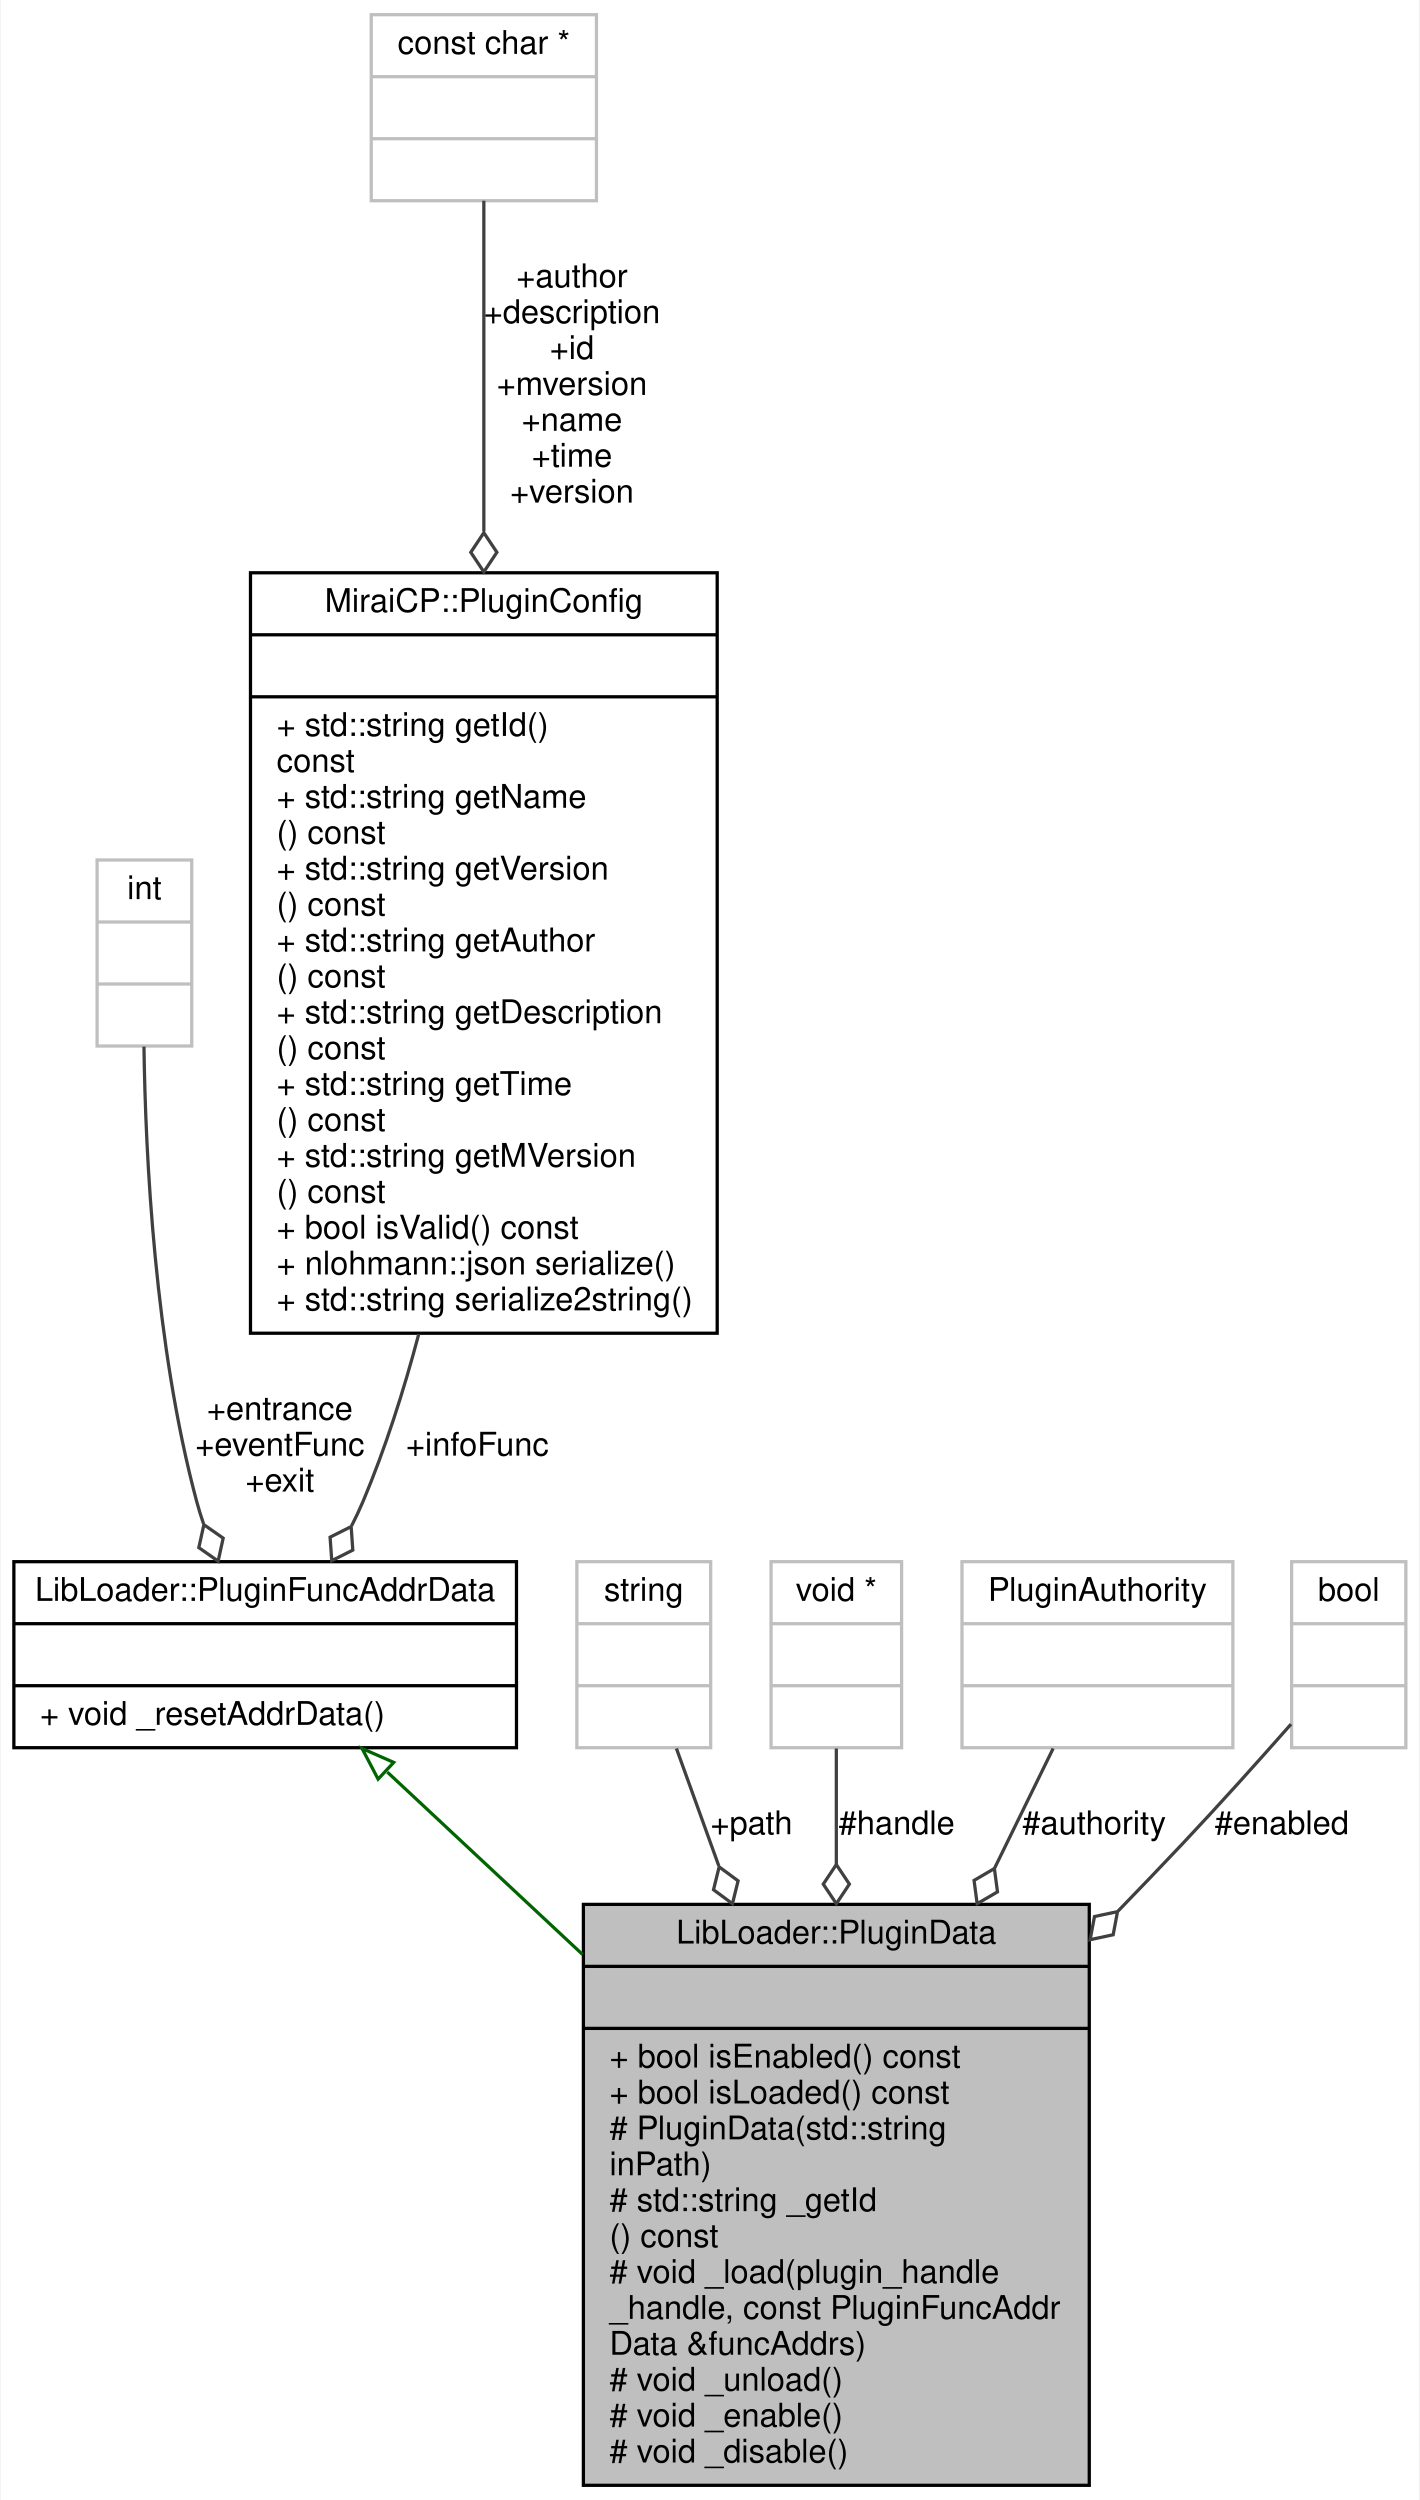
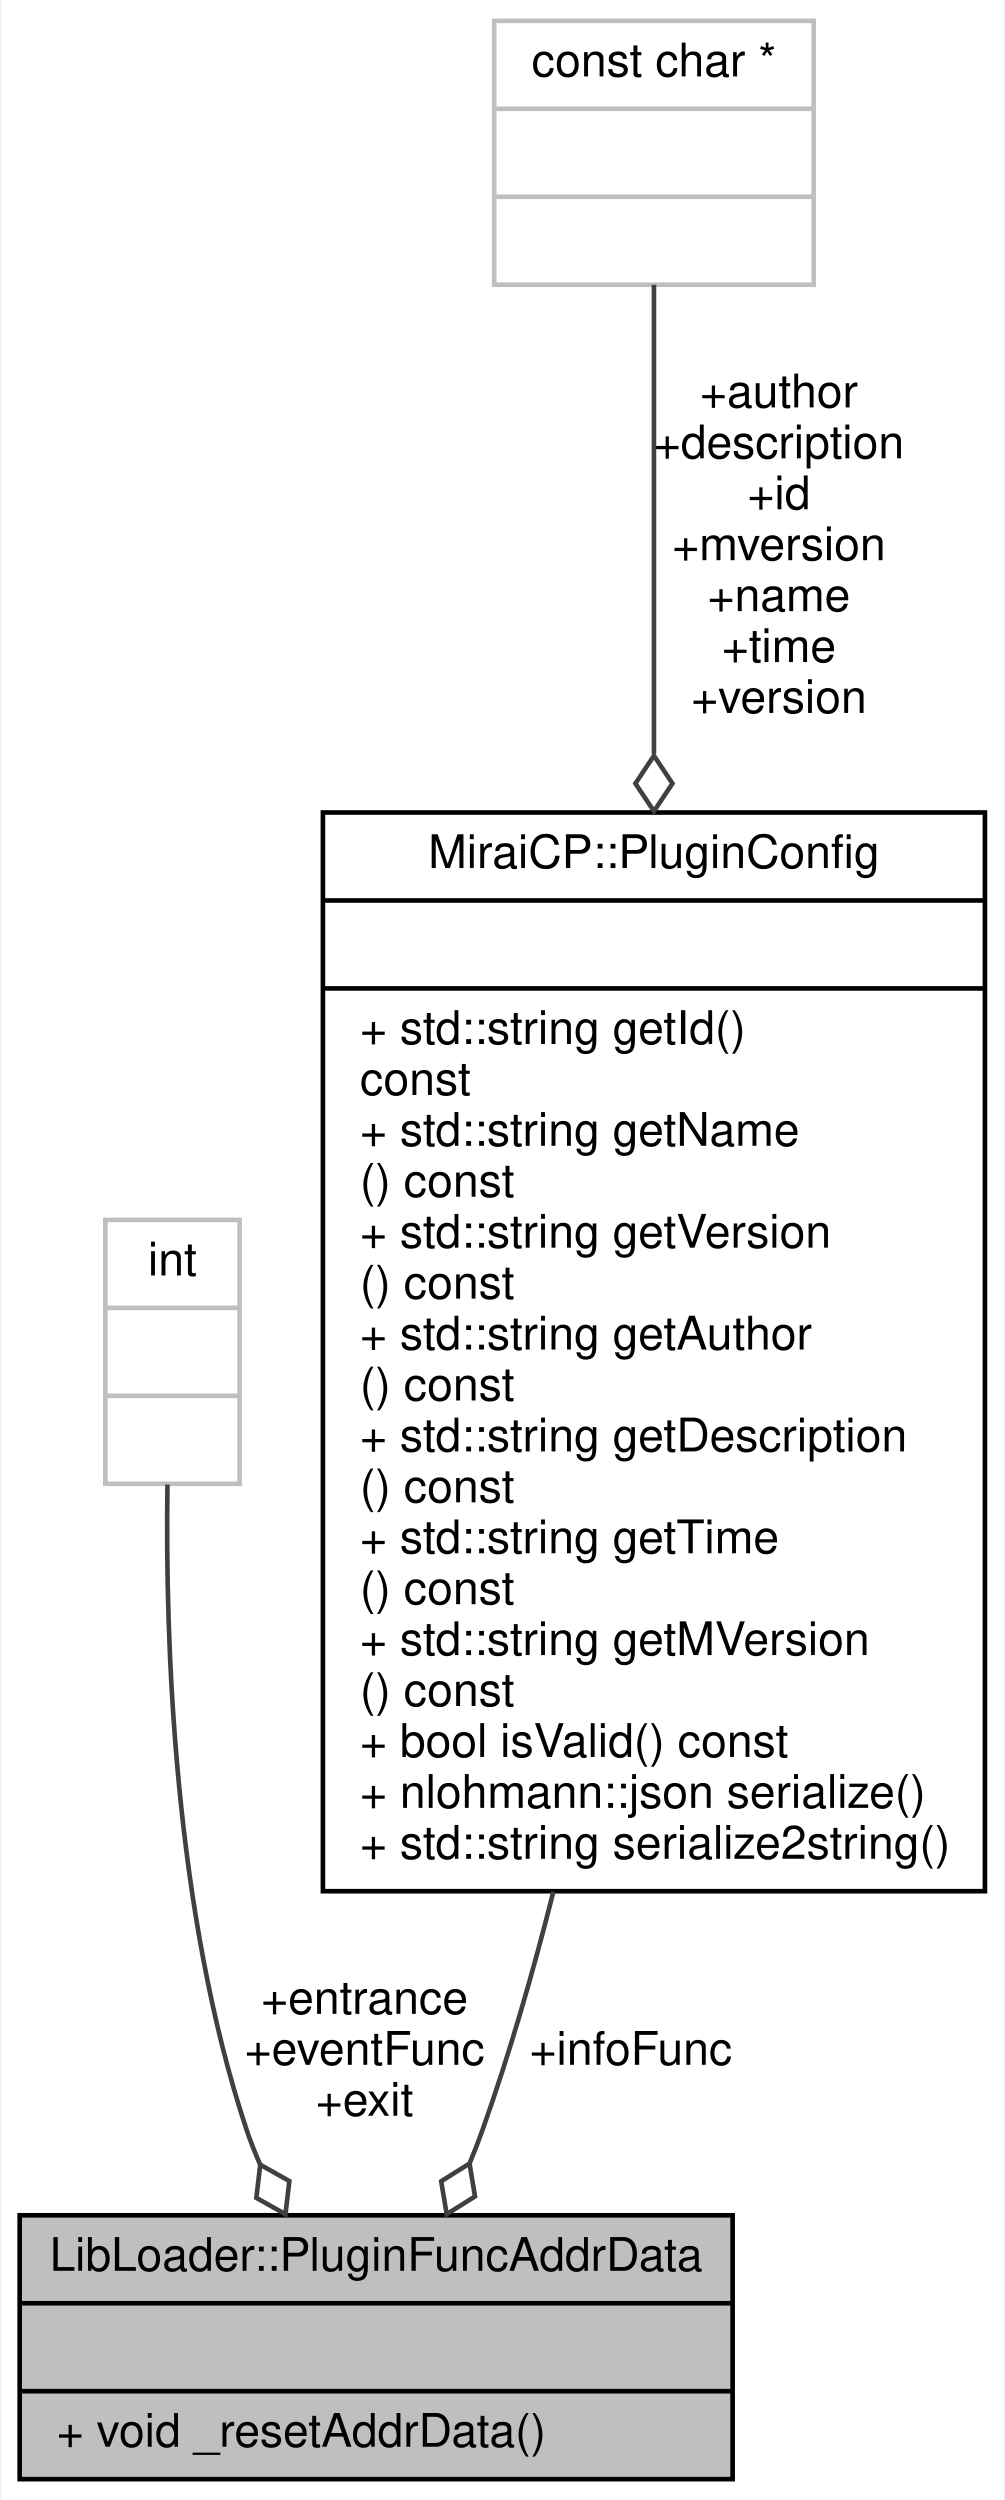
- <svg xmlns="http://www.w3.org/2000/svg" xmlns:xlink="http://www.w3.org/1999/xlink" width="435pt" height="766pt" viewBox="0.00 0.00 434.50 766.00">
-   <g id="graph0" class="graph" transform="scale(1 1) rotate(0) translate(4 762)">
-     <polygon fill="white" stroke="transparent" points="-4,4 -4,-762 430.5,-762 430.5,4 -4,4" />
+ <svg xmlns="http://www.w3.org/2000/svg" xmlns:xlink="http://www.w3.org/1999/xlink" width="217pt" height="540pt" viewBox="0.00 0.00 216.50 540.00">
+   <g id="graph0" class="graph" transform="scale(1 1) rotate(0) translate(4 536)">
+     <polygon fill="white" stroke="transparent" points="-4,4 -4,-536 212.5,-536 212.5,4 -4,4" />
    <g id="node1" class="node">
      <g id="a_node1">
        <a xlink:title=" ">
-           <polygon fill="#bfbfbf" stroke="black" points="174.5,-0.5 174.5,-178.5 329.5,-178.5 329.5,-0.5 174.5,-0.5" />
-           <text text-anchor="middle" x="252" y="-166.5" font-family="Helvetica,sans-Serif" font-size="10.00">LibLoader::PluginData</text>
-           <polyline fill="none" stroke="black" points="174.5,-159.5 329.5,-159.5 " />
-           <text text-anchor="middle" x="252" y="-147.5" font-family="Helvetica,sans-Serif" font-size="10.00"> </text>
-           <polyline fill="none" stroke="black" points="174.5,-140.5 329.5,-140.5 " />
-           <text text-anchor="start" x="182.5" y="-128.5" font-family="Helvetica,sans-Serif" font-size="10.00">+ bool isEnabled() const</text>
-           <text text-anchor="start" x="182.5" y="-117.5" font-family="Helvetica,sans-Serif" font-size="10.00">+ bool isLoaded() const</text>
-           <text text-anchor="start" x="182.5" y="-106.5" font-family="Helvetica,sans-Serif" font-size="10.00"># PluginData(std::string</text>
-           <text text-anchor="start" x="182.5" y="-95.5" font-family="Helvetica,sans-Serif" font-size="10.00"> inPath)</text>
-           <text text-anchor="start" x="182.5" y="-84.5" font-family="Helvetica,sans-Serif" font-size="10.00"># std::string _getId</text>
-           <text text-anchor="start" x="182.5" y="-73.5" font-family="Helvetica,sans-Serif" font-size="10.00">() const</text>
-           <text text-anchor="start" x="182.5" y="-62.5" font-family="Helvetica,sans-Serif" font-size="10.00"># void _load(plugin_handle</text>
-           <text text-anchor="start" x="182.5" y="-51.5" font-family="Helvetica,sans-Serif" font-size="10.00"> _handle, const PluginFuncAddr</text>
-           <text text-anchor="start" x="182.5" y="-40.5" font-family="Helvetica,sans-Serif" font-size="10.00">Data &amp;funcAddrs)</text>
-           <text text-anchor="start" x="182.5" y="-29.5" font-family="Helvetica,sans-Serif" font-size="10.00"># void _unload()</text>
-           <text text-anchor="start" x="182.5" y="-18.5" font-family="Helvetica,sans-Serif" font-size="10.00"># void _enable()</text>
-           <text text-anchor="start" x="182.5" y="-7.5" font-family="Helvetica,sans-Serif" font-size="10.00"># void _disable()</text>
+           <polygon fill="#bfbfbf" stroke="black" points="0,-0.5 0,-57.5 154,-57.5 154,-0.5 0,-0.5" />
+           <text text-anchor="middle" x="77" y="-45.5" font-family="Helvetica,sans-Serif" font-size="10.00">LibLoader::PluginFuncAddrData</text>
+           <polyline fill="none" stroke="black" points="0,-38.5 154,-38.5 " />
+           <text text-anchor="middle" x="77" y="-26.5" font-family="Helvetica,sans-Serif" font-size="10.00"> </text>
+           <polyline fill="none" stroke="black" points="0,-19.5 154,-19.5 " />
+           <text text-anchor="start" x="8" y="-7.5" font-family="Helvetica,sans-Serif" font-size="10.00">+ void _resetAddrData()</text>
        </a>
      </g>
    </g>
    <g id="node2" class="node">
      <g id="a_node2">
-         <a xlink:href="a00389.html" target="_top" xlink:title=" ">
-           <polygon fill="white" stroke="black" points="0,-226.5 0,-283.5 154,-283.5 154,-226.5 0,-226.5" />
-           <text text-anchor="middle" x="77" y="-271.5" font-family="Helvetica,sans-Serif" font-size="10.00">LibLoader::PluginFuncAddrData</text>
-           <polyline fill="none" stroke="black" points="0,-264.5 154,-264.5 " />
-           <text text-anchor="middle" x="77" y="-252.5" font-family="Helvetica,sans-Serif" font-size="10.00"> </text>
-           <polyline fill="none" stroke="black" points="0,-245.5 154,-245.5 " />
-           <text text-anchor="start" x="8" y="-233.5" font-family="Helvetica,sans-Serif" font-size="10.00">+ void _resetAddrData()</text>
+         <a xlink:title=" ">
+           <polygon fill="white" stroke="#bfbfbf" points="18.5,-215.5 18.5,-272.5 47.5,-272.5 47.5,-215.5 18.5,-215.5" />
+           <text text-anchor="middle" x="33" y="-260.5" font-family="Helvetica,sans-Serif" font-size="10.00">int</text>
+           <polyline fill="none" stroke="#bfbfbf" points="18.5,-253.5 47.5,-253.5 " />
+           <text text-anchor="middle" x="33" y="-241.5" font-family="Helvetica,sans-Serif" font-size="10.00"> </text>
+           <polyline fill="none" stroke="#bfbfbf" points="18.5,-234.5 47.5,-234.5 " />
+           <text text-anchor="middle" x="33" y="-222.5" font-family="Helvetica,sans-Serif" font-size="10.00"> </text>
        </a>
      </g>
    </g>
    <g id="edge1" class="edge">
-       <path fill="none" stroke="darkgreen" d="M114.43,-219.03C131.92,-202.69 153.45,-182.58 174.23,-163.16" />
-       <polygon fill="none" stroke="darkgreen" points="111.6,-216.88 106.69,-226.26 116.38,-222 111.6,-216.88" />
+       <path fill="none" stroke="#404040" d="M31.92,-215.33C31.43,-181.55 33.32,-123.12 49,-76 49.84,-73.48 50.84,-70.95 51.95,-68.44" />
+       <polygon fill="none" stroke="#404040" points="51.96,-68.42 51.12,-61.26 57.41,-57.73 58.25,-64.89 51.96,-68.42" />
+       <text text-anchor="middle" x="74.5" y="-101" font-family="Helvetica,sans-Serif" font-size="10.00"> +entrance</text>
+       <text text-anchor="middle" x="74.5" y="-90" font-family="Helvetica,sans-Serif" font-size="10.00">+eventFunc</text>
+       <text text-anchor="middle" x="74.5" y="-79" font-family="Helvetica,sans-Serif" font-size="10.00">+exit</text>
    </g>
    <g id="node3" class="node">
      <g id="a_node3">
-         <a xlink:title=" ">
-           <polygon fill="white" stroke="#bfbfbf" points="25.5,-441.5 25.5,-498.5 54.5,-498.5 54.5,-441.5 25.5,-441.5" />
-           <text text-anchor="middle" x="40" y="-486.5" font-family="Helvetica,sans-Serif" font-size="10.00">int</text>
-           <polyline fill="none" stroke="#bfbfbf" points="25.5,-479.5 54.5,-479.5 " />
-           <text text-anchor="middle" x="40" y="-467.5" font-family="Helvetica,sans-Serif" font-size="10.00"> </text>
-           <polyline fill="none" stroke="#bfbfbf" points="25.5,-460.5 54.5,-460.5 " />
-           <text text-anchor="middle" x="40" y="-448.5" font-family="Helvetica,sans-Serif" font-size="10.00"> </text>
+         <a xlink:href="a00345.html" target="_top" xlink:title=" ">
+           <polygon fill="white" stroke="black" points="65.5,-127.5 65.5,-360.5 208.5,-360.5 208.5,-127.5 65.5,-127.5" />
+           <text text-anchor="middle" x="137" y="-348.5" font-family="Helvetica,sans-Serif" font-size="10.00">MiraiCP::PluginConfig</text>
+           <polyline fill="none" stroke="black" points="65.5,-341.5 208.5,-341.5 " />
+           <text text-anchor="middle" x="137" y="-329.5" font-family="Helvetica,sans-Serif" font-size="10.00"> </text>
+           <polyline fill="none" stroke="black" points="65.5,-322.5 208.5,-322.5 " />
+           <text text-anchor="start" x="73.5" y="-310.5" font-family="Helvetica,sans-Serif" font-size="10.00">+ std::string getId()</text>
+           <text text-anchor="start" x="73.5" y="-299.5" font-family="Helvetica,sans-Serif" font-size="10.00"> const</text>
+           <text text-anchor="start" x="73.5" y="-288.5" font-family="Helvetica,sans-Serif" font-size="10.00">+ std::string getName</text>
+           <text text-anchor="start" x="73.5" y="-277.5" font-family="Helvetica,sans-Serif" font-size="10.00">() const</text>
+           <text text-anchor="start" x="73.5" y="-266.5" font-family="Helvetica,sans-Serif" font-size="10.00">+ std::string getVersion</text>
+           <text text-anchor="start" x="73.5" y="-255.5" font-family="Helvetica,sans-Serif" font-size="10.00">() const</text>
+           <text text-anchor="start" x="73.5" y="-244.5" font-family="Helvetica,sans-Serif" font-size="10.00">+ std::string getAuthor</text>
+           <text text-anchor="start" x="73.5" y="-233.5" font-family="Helvetica,sans-Serif" font-size="10.00">() const</text>
+           <text text-anchor="start" x="73.5" y="-222.5" font-family="Helvetica,sans-Serif" font-size="10.00">+ std::string getDescription</text>
+           <text text-anchor="start" x="73.5" y="-211.5" font-family="Helvetica,sans-Serif" font-size="10.00">() const</text>
+           <text text-anchor="start" x="73.5" y="-200.5" font-family="Helvetica,sans-Serif" font-size="10.00">+ std::string getTime</text>
+           <text text-anchor="start" x="73.5" y="-189.5" font-family="Helvetica,sans-Serif" font-size="10.00">() const</text>
+           <text text-anchor="start" x="73.5" y="-178.5" font-family="Helvetica,sans-Serif" font-size="10.00">+ std::string getMVersion</text>
+           <text text-anchor="start" x="73.5" y="-167.5" font-family="Helvetica,sans-Serif" font-size="10.00">() const</text>
+           <text text-anchor="start" x="73.5" y="-156.5" font-family="Helvetica,sans-Serif" font-size="10.00">+ bool isValid() const</text>
+           <text text-anchor="start" x="73.5" y="-145.5" font-family="Helvetica,sans-Serif" font-size="10.00">+ nlohmann::json serialize()</text>
+           <text text-anchor="start" x="73.5" y="-134.5" font-family="Helvetica,sans-Serif" font-size="10.00">+ std::string serialize2string()</text>
        </a>
      </g>
    </g>
    <g id="edge2" class="edge">
-       <path fill="none" stroke="#404040" d="M39.86,-441.31C40.33,-407.78 43.18,-349.83 56,-302 56.61,-299.71 57.33,-297.39 58.12,-295.08" />
-       <polygon fill="none" stroke="#404040" points="58.22,-294.84 56.67,-287.8 62.59,-283.67 64.13,-290.71 58.22,-294.84" />
-       <text text-anchor="middle" x="81.5" y="-327" font-family="Helvetica,sans-Serif" font-size="10.00"> +entrance</text>
-       <text text-anchor="middle" x="81.5" y="-316" font-family="Helvetica,sans-Serif" font-size="10.00">+eventFunc</text>
-       <text text-anchor="middle" x="81.5" y="-305" font-family="Helvetica,sans-Serif" font-size="10.00">+exit</text>
+       <path fill="none" stroke="#404040" d="M115.28,-127.41C110.89,-109.98 105.81,-92.37 100,-76 99.16,-73.63 98.23,-71.23 97.23,-68.83" />
+       <polygon fill="none" stroke="#404040" points="97.17,-68.68 91.05,-64.85 92.23,-57.74 98.35,-61.57 97.17,-68.68" />
+       <text text-anchor="middle" x="132" y="-90" font-family="Helvetica,sans-Serif" font-size="10.00"> +infoFunc</text>
    </g>
    <g id="node4" class="node">
      <g id="a_node4">
-         <a xlink:href="a00341.html" target="_top" xlink:title=" ">
-           <polygon fill="white" stroke="black" points="72.5,-353.5 72.5,-586.5 215.5,-586.5 215.5,-353.5 72.5,-353.5" />
-           <text text-anchor="middle" x="144" y="-574.5" font-family="Helvetica,sans-Serif" font-size="10.00">MiraiCP::PluginConfig</text>
-           <polyline fill="none" stroke="black" points="72.5,-567.5 215.5,-567.5 " />
-           <text text-anchor="middle" x="144" y="-555.5" font-family="Helvetica,sans-Serif" font-size="10.00"> </text>
-           <polyline fill="none" stroke="black" points="72.5,-548.5 215.5,-548.5 " />
-           <text text-anchor="start" x="80.5" y="-536.5" font-family="Helvetica,sans-Serif" font-size="10.00">+ std::string getId()</text>
-           <text text-anchor="start" x="80.5" y="-525.5" font-family="Helvetica,sans-Serif" font-size="10.00"> const</text>
-           <text text-anchor="start" x="80.5" y="-514.5" font-family="Helvetica,sans-Serif" font-size="10.00">+ std::string getName</text>
-           <text text-anchor="start" x="80.5" y="-503.5" font-family="Helvetica,sans-Serif" font-size="10.00">() const</text>
-           <text text-anchor="start" x="80.5" y="-492.5" font-family="Helvetica,sans-Serif" font-size="10.00">+ std::string getVersion</text>
-           <text text-anchor="start" x="80.5" y="-481.5" font-family="Helvetica,sans-Serif" font-size="10.00">() const</text>
-           <text text-anchor="start" x="80.5" y="-470.5" font-family="Helvetica,sans-Serif" font-size="10.00">+ std::string getAuthor</text>
-           <text text-anchor="start" x="80.5" y="-459.5" font-family="Helvetica,sans-Serif" font-size="10.00">() const</text>
-           <text text-anchor="start" x="80.5" y="-448.5" font-family="Helvetica,sans-Serif" font-size="10.00">+ std::string getDescription</text>
-           <text text-anchor="start" x="80.5" y="-437.5" font-family="Helvetica,sans-Serif" font-size="10.00">() const</text>
-           <text text-anchor="start" x="80.5" y="-426.5" font-family="Helvetica,sans-Serif" font-size="10.00">+ std::string getTime</text>
-           <text text-anchor="start" x="80.5" y="-415.5" font-family="Helvetica,sans-Serif" font-size="10.00">() const</text>
-           <text text-anchor="start" x="80.5" y="-404.5" font-family="Helvetica,sans-Serif" font-size="10.00">+ std::string getMVersion</text>
-           <text text-anchor="start" x="80.5" y="-393.5" font-family="Helvetica,sans-Serif" font-size="10.00">() const</text>
-           <text text-anchor="start" x="80.5" y="-382.5" font-family="Helvetica,sans-Serif" font-size="10.00">+ bool isValid() const</text>
-           <text text-anchor="start" x="80.5" y="-371.5" font-family="Helvetica,sans-Serif" font-size="10.00">+ nlohmann::json serialize()</text>
-           <text text-anchor="start" x="80.5" y="-360.5" font-family="Helvetica,sans-Serif" font-size="10.00">+ std::string serialize2string()</text>
+         <a xlink:title=" ">
+           <polygon fill="white" stroke="#bfbfbf" points="102.5,-474.5 102.5,-531.5 171.5,-531.5 171.5,-474.5 102.5,-474.5" />
+           <text text-anchor="middle" x="137" y="-519.5" font-family="Helvetica,sans-Serif" font-size="10.00">const char *</text>
+           <polyline fill="none" stroke="#bfbfbf" points="102.5,-512.5 171.5,-512.5 " />
+           <text text-anchor="middle" x="137" y="-500.5" font-family="Helvetica,sans-Serif" font-size="10.00"> </text>
+           <polyline fill="none" stroke="#bfbfbf" points="102.5,-493.5 171.5,-493.5 " />
+           <text text-anchor="middle" x="137" y="-481.5" font-family="Helvetica,sans-Serif" font-size="10.00"> </text>
        </a>
      </g>
    </g>
    <g id="edge3" class="edge">
-       <path fill="none" stroke="#404040" d="M124.05,-353.22C119.42,-335.73 113.79,-318.15 107,-302 105.95,-299.5 104.76,-296.99 103.48,-294.5" />
-       <polygon fill="none" stroke="#404040" points="103.34,-294.25 96.89,-291.01 97.4,-283.82 103.85,-287.05 103.34,-294.25" />
-       <text text-anchor="middle" x="142" y="-316" font-family="Helvetica,sans-Serif" font-size="10.00"> +infoFunc</text>
-     </g>
-     <g id="node5" class="node">
-       <g id="a_node5">
-         <a xlink:title=" ">
-           <polygon fill="white" stroke="#bfbfbf" points="109.5,-700.5 109.5,-757.5 178.5,-757.5 178.5,-700.5 109.5,-700.5" />
-           <text text-anchor="middle" x="144" y="-745.5" font-family="Helvetica,sans-Serif" font-size="10.00">const char *</text>
-           <polyline fill="none" stroke="#bfbfbf" points="109.5,-738.5 178.5,-738.5 " />
-           <text text-anchor="middle" x="144" y="-726.5" font-family="Helvetica,sans-Serif" font-size="10.00"> </text>
-           <polyline fill="none" stroke="#bfbfbf" points="109.5,-719.5 178.5,-719.5 " />
-           <text text-anchor="middle" x="144" y="-707.5" font-family="Helvetica,sans-Serif" font-size="10.00"> </text>
-         </a>
-       </g>
-     </g>
-     <g id="edge4" class="edge">
-       <path fill="none" stroke="#404040" d="M144,-700.5C144,-675.73 144,-637.43 144,-599.17" />
-       <polygon fill="none" stroke="#404040" points="144,-598.77 140,-592.77 144,-586.77 148,-592.77 144,-598.77" />
-       <text text-anchor="middle" x="171" y="-674" font-family="Helvetica,sans-Serif" font-size="10.00"> +author</text>
-       <text text-anchor="middle" x="171" y="-663" font-family="Helvetica,sans-Serif" font-size="10.00">+description</text>
-       <text text-anchor="middle" x="171" y="-652" font-family="Helvetica,sans-Serif" font-size="10.00">+id</text>
-       <text text-anchor="middle" x="171" y="-641" font-family="Helvetica,sans-Serif" font-size="10.00">+mversion</text>
-       <text text-anchor="middle" x="171" y="-630" font-family="Helvetica,sans-Serif" font-size="10.00">+name</text>
-       <text text-anchor="middle" x="171" y="-619" font-family="Helvetica,sans-Serif" font-size="10.00">+time</text>
-       <text text-anchor="middle" x="171" y="-608" font-family="Helvetica,sans-Serif" font-size="10.00">+version</text>
-     </g>
-     <g id="node6" class="node">
-       <g id="a_node6">
-         <a xlink:title=" ">
-           <polygon fill="white" stroke="#bfbfbf" points="172.5,-226.5 172.5,-283.5 213.5,-283.5 213.5,-226.5 172.5,-226.5" />
-           <text text-anchor="middle" x="193" y="-271.5" font-family="Helvetica,sans-Serif" font-size="10.00">string</text>
-           <polyline fill="none" stroke="#bfbfbf" points="172.5,-264.5 213.5,-264.5 " />
-           <text text-anchor="middle" x="193" y="-252.5" font-family="Helvetica,sans-Serif" font-size="10.00"> </text>
-           <polyline fill="none" stroke="#bfbfbf" points="172.5,-245.5 213.5,-245.5 " />
-           <text text-anchor="middle" x="193" y="-233.5" font-family="Helvetica,sans-Serif" font-size="10.00"> </text>
-         </a>
-       </g>
-     </g>
-     <g id="edge5" class="edge">
-       <path fill="none" stroke="#404040" d="M203.01,-226.26C206.75,-215.91 211.24,-203.45 215.97,-190.35" />
-       <polygon fill="none" stroke="#404040" points="216.1,-189.99 214.37,-182.98 220.17,-178.7 221.9,-185.7 216.1,-189.99" />
-       <text text-anchor="middle" x="226" y="-200" font-family="Helvetica,sans-Serif" font-size="10.00"> +path</text>
-     </g>
-     <g id="node7" class="node">
-       <g id="a_node7">
-         <a xlink:title=" ">
-           <polygon fill="white" stroke="#bfbfbf" points="232,-226.5 232,-283.5 272,-283.5 272,-226.5 232,-226.5" />
-           <text text-anchor="middle" x="252" y="-271.5" font-family="Helvetica,sans-Serif" font-size="10.00">void *</text>
-           <polyline fill="none" stroke="#bfbfbf" points="232,-264.5 272,-264.5 " />
-           <text text-anchor="middle" x="252" y="-252.5" font-family="Helvetica,sans-Serif" font-size="10.00"> </text>
-           <polyline fill="none" stroke="#bfbfbf" points="232,-245.5 272,-245.5 " />
-           <text text-anchor="middle" x="252" y="-233.5" font-family="Helvetica,sans-Serif" font-size="10.00"> </text>
-         </a>
-       </g>
-     </g>
-     <g id="edge6" class="edge">
-       <path fill="none" stroke="#404040" d="M252,-226.26C252,-216.01 252,-203.7 252,-190.74" />
-       <polygon fill="none" stroke="#404040" points="252,-190.7 248,-184.7 252,-178.7 256,-184.7 252,-190.7" />
-       <text text-anchor="middle" x="270.5" y="-200" font-family="Helvetica,sans-Serif" font-size="10.00"> #handle</text>
-     </g>
-     <g id="node8" class="node">
-       <g id="a_node8">
-         <a xlink:title=" ">
-           <polygon fill="white" stroke="#bfbfbf" points="290.5,-226.5 290.5,-283.5 373.5,-283.5 373.5,-226.5 290.5,-226.5" />
-           <text text-anchor="middle" x="332" y="-271.5" font-family="Helvetica,sans-Serif" font-size="10.00">PluginAuthority</text>
-           <polyline fill="none" stroke="#bfbfbf" points="290.5,-264.5 373.5,-264.5 " />
-           <text text-anchor="middle" x="332" y="-252.5" font-family="Helvetica,sans-Serif" font-size="10.00"> </text>
-           <polyline fill="none" stroke="#bfbfbf" points="290.5,-245.5 373.5,-245.5 " />
-           <text text-anchor="middle" x="332" y="-233.5" font-family="Helvetica,sans-Serif" font-size="10.00"> </text>
-         </a>
-       </g>
-     </g>
-     <g id="edge7" class="edge">
-       <path fill="none" stroke="#404040" d="M318.43,-226.26C313.26,-215.7 307.02,-202.95 300.47,-189.55" />
-       <polygon fill="none" stroke="#404040" points="300.43,-189.48 294.2,-185.84 295.15,-178.7 301.38,-182.33 300.43,-189.48" />
-       <text text-anchor="middle" x="331" y="-200" font-family="Helvetica,sans-Serif" font-size="10.00"> #authority</text>
-     </g>
-     <g id="node9" class="node">
-       <g id="a_node9">
-         <a xlink:title=" ">
-           <polygon fill="white" stroke="#bfbfbf" points="391.5,-226.5 391.5,-283.5 426.5,-283.5 426.5,-226.5 391.5,-226.5" />
-           <text text-anchor="middle" x="409" y="-271.5" font-family="Helvetica,sans-Serif" font-size="10.00">bool</text>
-           <polyline fill="none" stroke="#bfbfbf" points="391.5,-264.5 426.5,-264.5 " />
-           <text text-anchor="middle" x="409" y="-252.5" font-family="Helvetica,sans-Serif" font-size="10.00"> </text>
-           <polyline fill="none" stroke="#bfbfbf" points="391.5,-245.5 426.5,-245.5 " />
-           <text text-anchor="middle" x="409" y="-233.5" font-family="Helvetica,sans-Serif" font-size="10.00"> </text>
-         </a>
-       </g>
-     </g>
-     <g id="edge8" class="edge">
-       <path fill="none" stroke="#404040" d="M391.32,-233.72C381.62,-222.72 369.3,-208.97 358,-197 351.64,-190.26 345.01,-183.35 338.3,-176.43" />
-       <polygon fill="none" stroke="#404040" points="338.15,-176.28 331.1,-174.77 329.77,-167.68 336.83,-169.19 338.15,-176.28" />
-       <text text-anchor="middle" x="388.5" y="-200" font-family="Helvetica,sans-Serif" font-size="10.00"> #enabled</text>
+       <path fill="none" stroke="#404040" d="M137,-474.5C137,-449.73 137,-411.43 137,-373.17" />
+       <polygon fill="none" stroke="#404040" points="137,-372.77 133,-366.77 137,-360.77 141,-366.77 137,-372.77" />
+       <text text-anchor="middle" x="164" y="-448" font-family="Helvetica,sans-Serif" font-size="10.00"> +author</text>
+       <text text-anchor="middle" x="164" y="-437" font-family="Helvetica,sans-Serif" font-size="10.00">+description</text>
+       <text text-anchor="middle" x="164" y="-426" font-family="Helvetica,sans-Serif" font-size="10.00">+id</text>
+       <text text-anchor="middle" x="164" y="-415" font-family="Helvetica,sans-Serif" font-size="10.00">+mversion</text>
+       <text text-anchor="middle" x="164" y="-404" font-family="Helvetica,sans-Serif" font-size="10.00">+name</text>
+       <text text-anchor="middle" x="164" y="-393" font-family="Helvetica,sans-Serif" font-size="10.00">+time</text>
+       <text text-anchor="middle" x="164" y="-382" font-family="Helvetica,sans-Serif" font-size="10.00">+version</text>
    </g>
  </g>
</svg>
